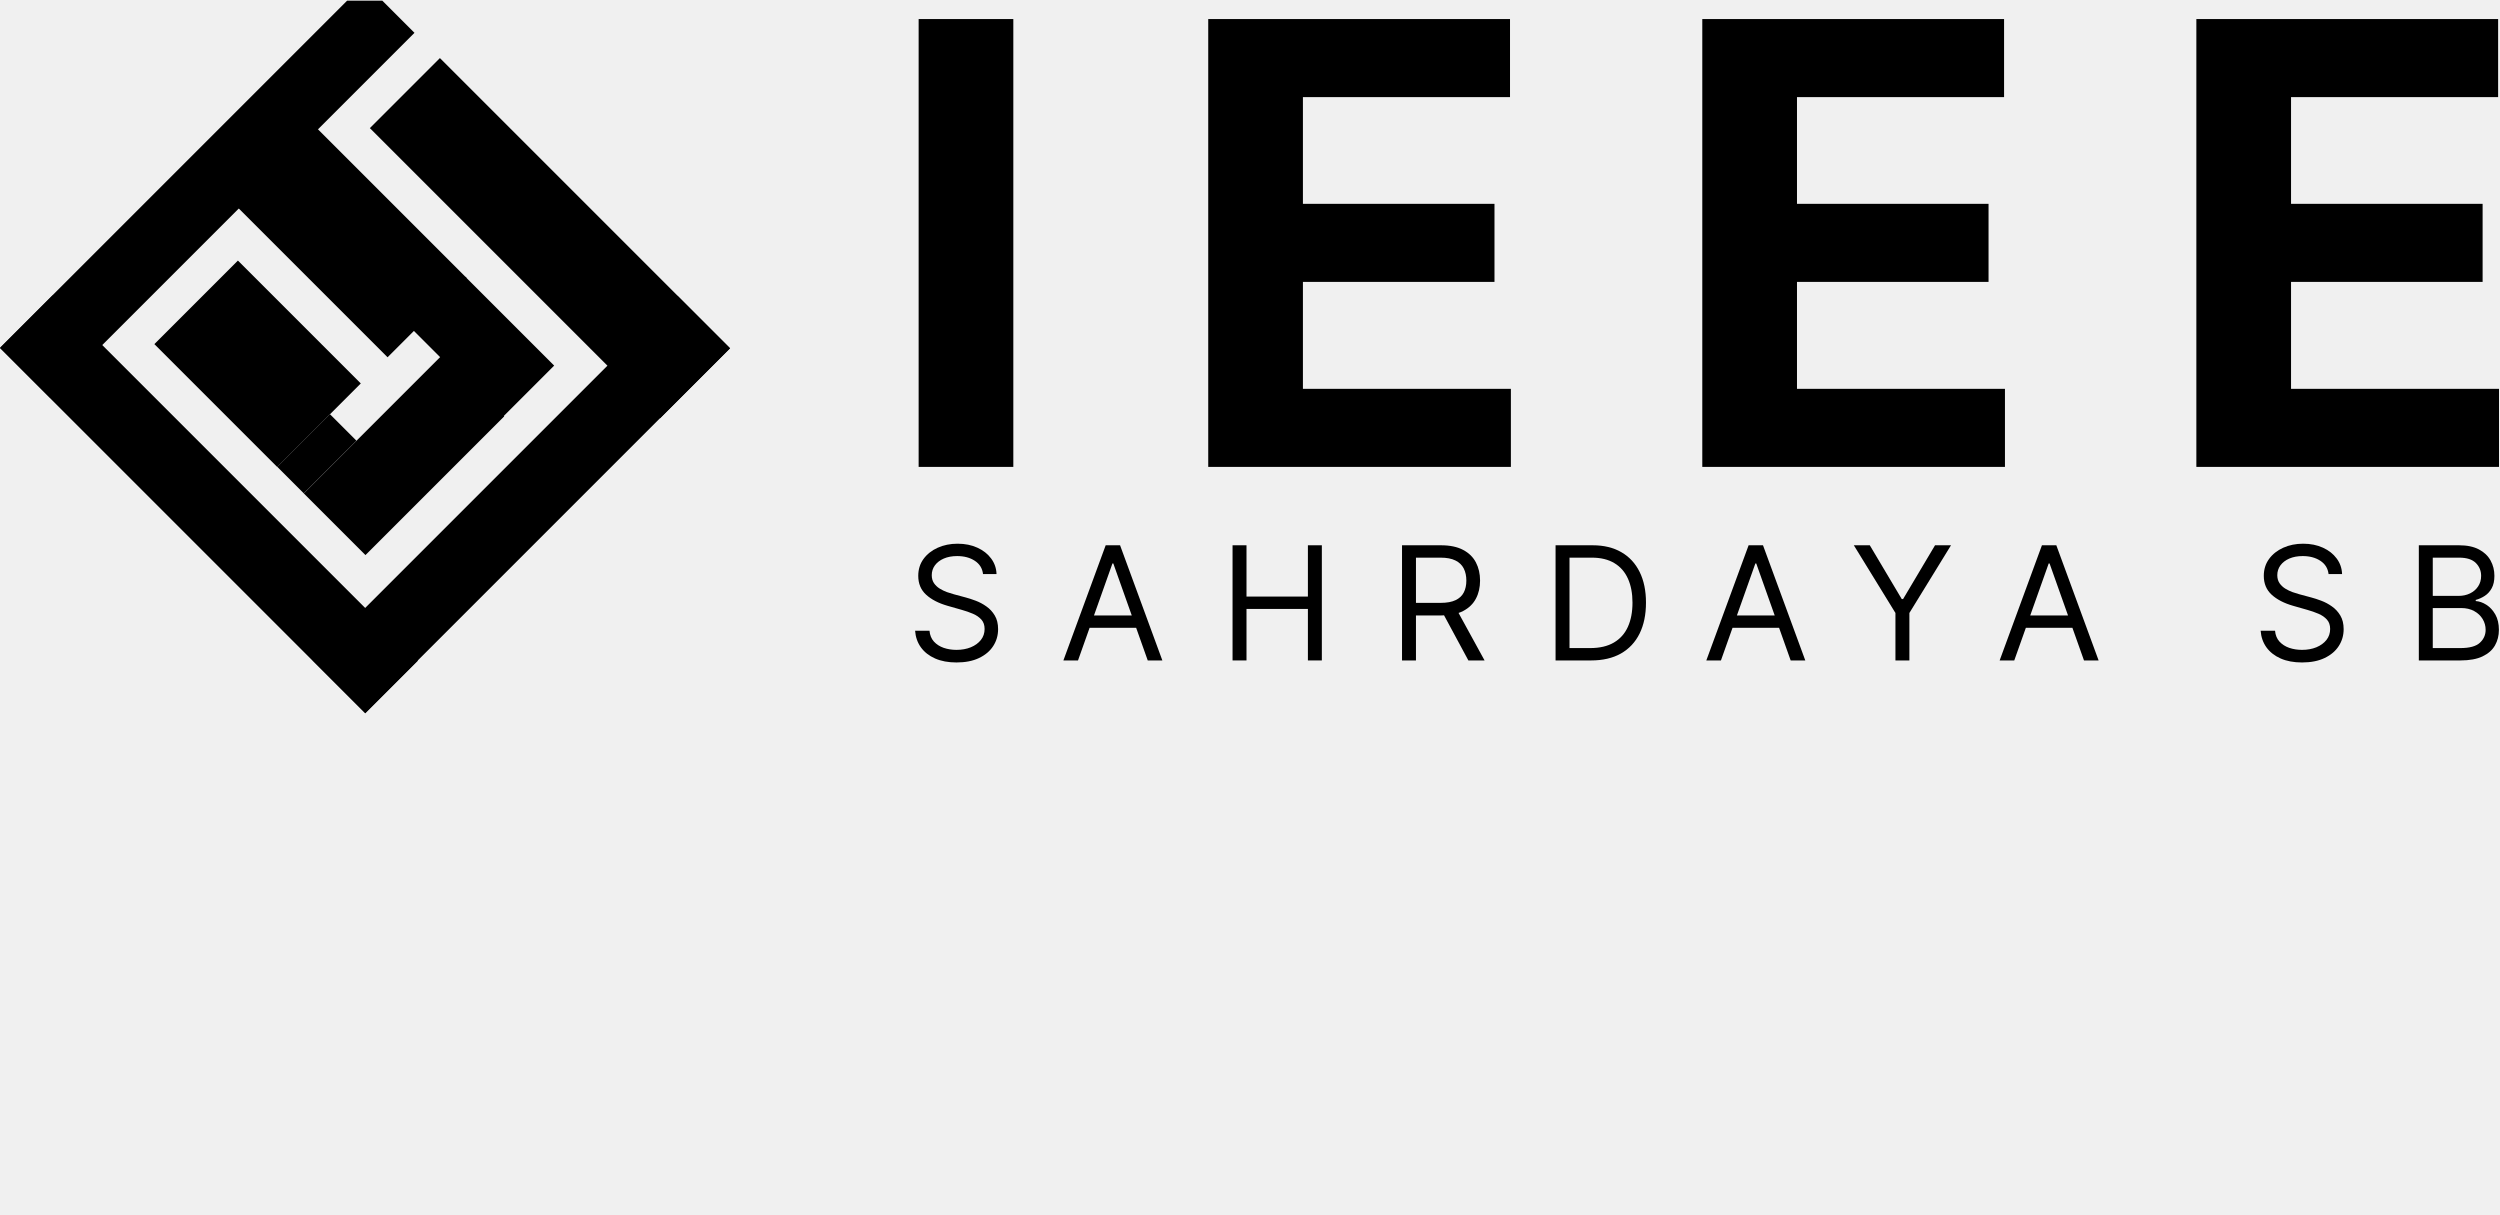
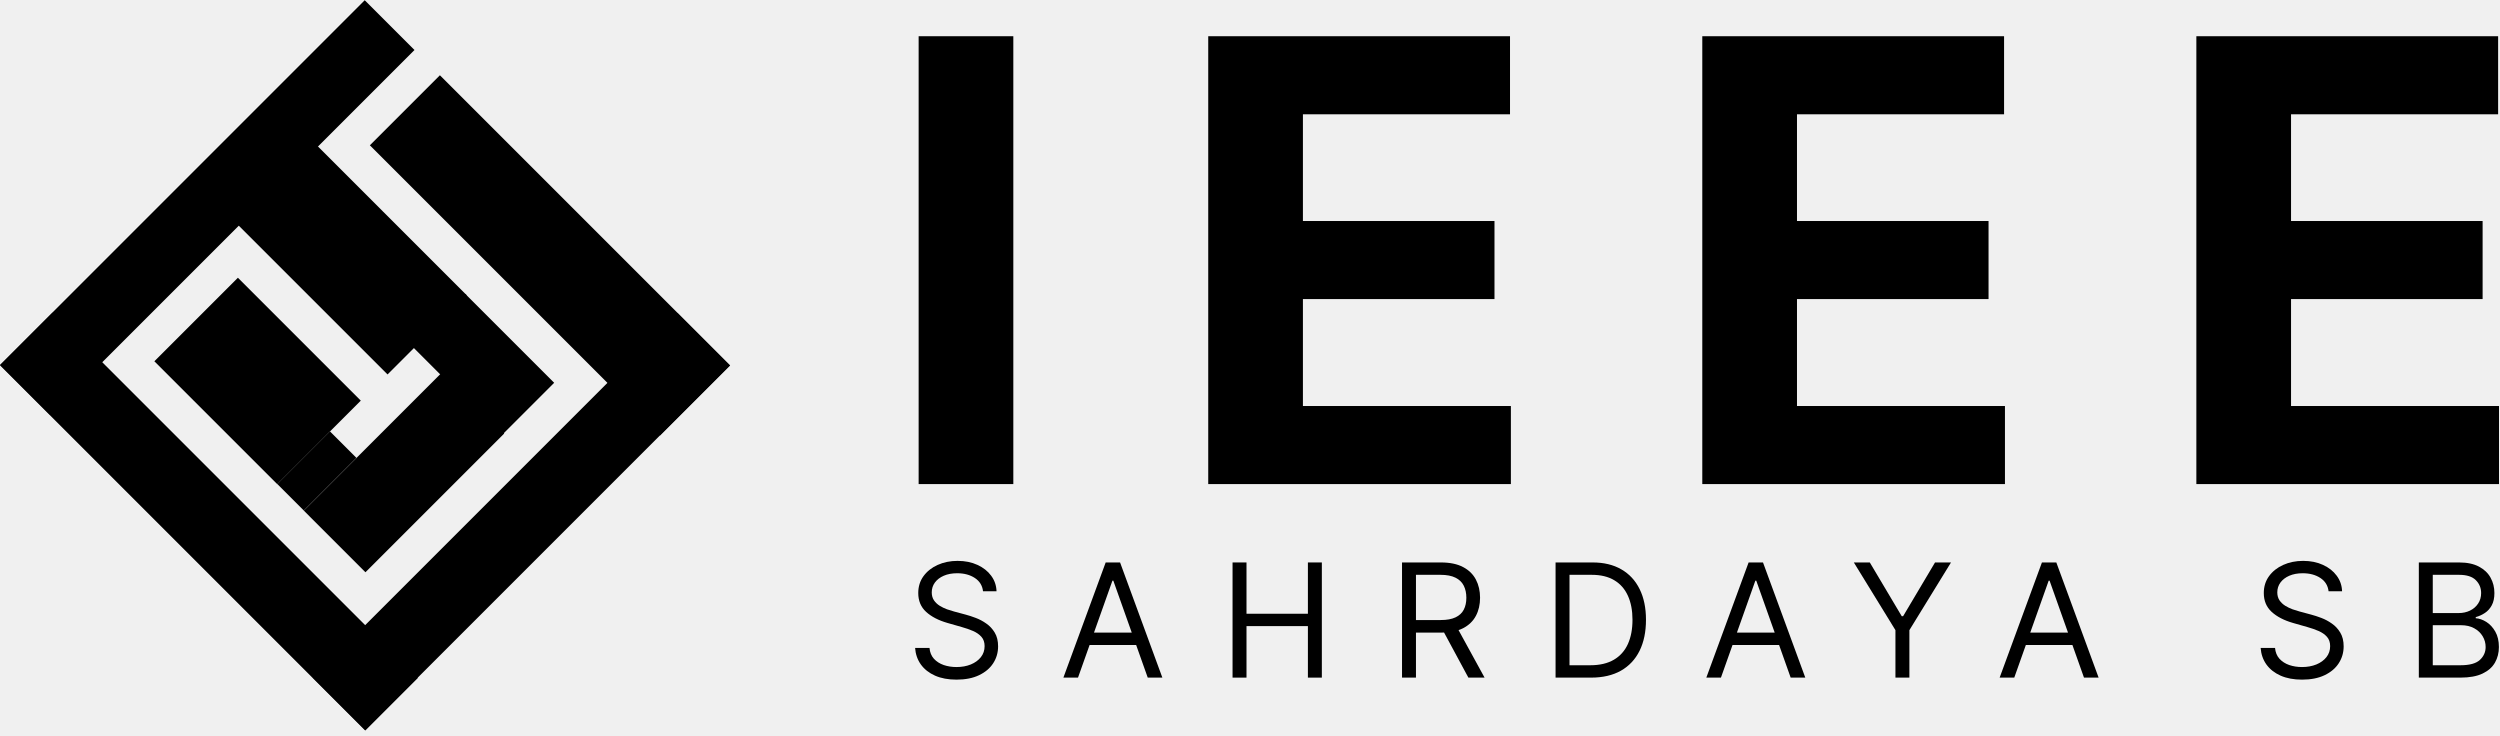
- <svg xmlns="http://www.w3.org/2000/svg" width="284" height="138" viewBox="114 128 284.183 137.94" fill="none">
+ <svg xmlns="http://www.w3.org/2000/svg" width="284" height="83.6" viewBox="114 126 284.183 83.6" fill="none">
  <g clip-path="url(#clip0_0_1)">
    <path d="M114.012 167.446L155.459 126L161.115 131.657L119.669 173.103L114.012 167.446Z" fill="black" />
    <path d="M119.985 161.51L161.504 203.029L155.519 209.014L114 167.495L119.985 161.51Z" fill="black" />
    <path d="M149.551 202.992L191 161.544L196.973 167.517L155.525 208.965L149.551 202.992Z" fill="black" />
    <path d="M148.534 184.015L164.308 168.241L171.317 175.25L155.542 191.024L148.534 184.015Z" fill="black" />
    <path d="M131.547 167.041L141.043 157.545L155.012 171.514L145.516 181.01L131.547 167.041Z" fill="black" />
    <path d="M148.534 184.007L154.518 178.022L151.505 175.009L145.521 180.993L148.534 184.007Z" fill="black" />
    <path d="M164.006 134.528L196.992 167.514L189.03 175.476L156.044 142.49L164.006 134.528Z" fill="black" />
    <path d="M148.536 141.016L167.055 159.536L158.054 168.538L139.534 150.018L148.536 141.016Z" fill="black" />
    <path d="M166.895 159.387L176.993 169.485L170.993 175.486L160.895 165.387L166.895 159.387Z" fill="black" />
    <path d="M229.188 130.091V181H218.425V130.091H229.188Z" fill="black" />
    <path d="M251.344 181V130.091H285.648V138.965H262.107V151.096H283.883V159.97H262.107V172.126H285.747V181H251.344Z" fill="black" />
    <path d="M307.505 181V130.091H341.809V138.965H318.269V151.096H340.044V159.97H318.269V172.126H341.909V181H307.505Z" fill="black" />
    <path d="M363.667 181V130.091H397.97V138.965H374.43V151.096H396.206V159.97H374.43V172.126H398.07V181H363.667Z" fill="black" />
    <path d="M225.744 193.182C225.668 192.534 225.357 192.031 224.811 191.673C224.266 191.315 223.597 191.136 222.804 191.136C222.224 191.136 221.717 191.23 221.283 191.418C220.852 191.605 220.516 191.863 220.273 192.191C220.034 192.519 219.915 192.892 219.915 193.31C219.915 193.659 219.998 193.96 220.164 194.211C220.335 194.458 220.552 194.665 220.816 194.831C221.08 194.993 221.357 195.127 221.647 195.234C221.937 195.336 222.203 195.419 222.446 195.483L223.776 195.841C224.116 195.93 224.496 196.054 224.913 196.212C225.335 196.369 225.738 196.585 226.121 196.857C226.509 197.126 226.829 197.471 227.08 197.893C227.332 198.315 227.457 198.832 227.457 199.446C227.457 200.153 227.272 200.793 226.901 201.364C226.535 201.935 225.998 202.388 225.29 202.725C224.587 203.062 223.733 203.23 222.727 203.23C221.79 203.23 220.978 203.079 220.292 202.776C219.61 202.474 219.073 202.052 218.681 201.511C218.293 200.969 218.074 200.341 218.023 199.625H219.659C219.702 200.119 219.868 200.528 220.158 200.852C220.452 201.172 220.822 201.411 221.27 201.568C221.722 201.722 222.207 201.798 222.727 201.798C223.332 201.798 223.876 201.7 224.357 201.504C224.839 201.304 225.22 201.027 225.501 200.673C225.783 200.315 225.923 199.898 225.923 199.42C225.923 198.986 225.802 198.632 225.559 198.359C225.316 198.087 224.996 197.865 224.6 197.695C224.204 197.524 223.776 197.375 223.315 197.247L221.705 196.787C220.682 196.493 219.872 196.073 219.276 195.528C218.679 194.982 218.381 194.268 218.381 193.386C218.381 192.653 218.579 192.014 218.975 191.469C219.376 190.919 219.913 190.493 220.586 190.19C221.263 189.884 222.02 189.73 222.855 189.73C223.699 189.73 224.449 189.881 225.105 190.184C225.761 190.482 226.281 190.891 226.665 191.411C227.053 191.931 227.257 192.521 227.278 193.182H225.744Z" fill="black" />
    <path d="M236.541 203H234.879L239.686 189.909H241.322L246.129 203H244.467L240.555 191.98H240.453L236.541 203ZM237.154 197.886H243.853V199.293H237.154V197.886Z" fill="black" />
    <path d="M254.108 203V189.909H255.693V195.739H262.673V189.909H264.258V203H262.673V197.145H255.693V203H254.108Z" fill="black" />
    <path d="M273.372 203V189.909H277.795C278.818 189.909 279.658 190.084 280.314 190.433C280.97 190.778 281.456 191.254 281.771 191.859C282.087 192.464 282.244 193.152 282.244 193.923C282.244 194.695 282.087 195.379 281.771 195.975C281.456 196.572 280.972 197.04 280.32 197.381C279.668 197.718 278.835 197.886 277.821 197.886H274.241V196.455H277.77C278.469 196.455 279.031 196.352 279.457 196.148C279.888 195.943 280.199 195.653 280.39 195.278C280.587 194.899 280.685 194.447 280.685 193.923C280.685 193.399 280.587 192.941 280.39 192.549C280.194 192.157 279.881 191.854 279.451 191.641C279.02 191.424 278.452 191.315 277.744 191.315H274.957V203H273.372ZM279.534 197.119L282.756 203H280.915L277.744 197.119H279.534Z" fill="black" />
    <path d="M294.865 203H290.826V189.909H295.044C296.314 189.909 297.401 190.171 298.304 190.695C299.208 191.215 299.9 191.963 300.382 192.939C300.863 193.911 301.104 195.074 301.104 196.429C301.104 197.793 300.861 198.967 300.375 199.951C299.89 200.931 299.182 201.685 298.253 202.214C297.324 202.738 296.195 203 294.865 203ZM292.411 201.594H294.763C295.846 201.594 296.743 201.385 297.454 200.967C298.166 200.55 298.696 199.955 299.046 199.184C299.395 198.413 299.57 197.494 299.57 196.429C299.57 195.372 299.397 194.462 299.052 193.7C298.707 192.933 298.191 192.344 297.505 191.935C296.819 191.522 295.965 191.315 294.942 191.315H292.411V201.594Z" fill="black" />
    <path d="M309.625 203H307.963L312.77 189.909H314.406L319.213 203H317.551L313.639 191.98H313.537L309.625 203ZM310.239 197.886H316.937V199.293H310.239V197.886Z" fill="black" />
    <path d="M324.731 189.909H326.546L330.177 196.02H330.331L333.961 189.909H335.777L331.046 197.605V203H329.461V197.605L324.731 189.909Z" fill="black" />
    <path d="M342.968 203H341.306L346.113 189.909H347.749L352.556 203H350.894L346.982 191.98H346.88L342.968 203ZM343.581 197.886H350.28V199.293H343.581V197.886Z" fill="black" />
    <path d="M378.697 193.182C378.62 192.534 378.309 192.031 377.763 191.673C377.218 191.315 376.549 191.136 375.756 191.136C375.177 191.136 374.67 191.23 374.235 191.418C373.804 191.605 373.468 191.863 373.225 192.191C372.986 192.519 372.867 192.892 372.867 193.31C372.867 193.659 372.95 193.96 373.116 194.211C373.287 194.458 373.504 194.665 373.768 194.831C374.032 194.993 374.309 195.127 374.599 195.234C374.889 195.336 375.155 195.419 375.398 195.483L376.728 195.841C377.069 195.93 377.448 196.054 377.866 196.212C378.287 196.369 378.69 196.585 379.074 196.857C379.461 197.126 379.781 197.471 380.032 197.893C380.284 198.315 380.41 198.832 380.41 199.446C380.41 200.153 380.224 200.793 379.853 201.364C379.487 201.935 378.95 202.388 378.243 202.725C377.54 203.062 376.685 203.23 375.679 203.23C374.742 203.23 373.93 203.079 373.244 202.776C372.562 202.474 372.025 202.052 371.633 201.511C371.246 200.969 371.026 200.341 370.975 199.625H372.611C372.654 200.119 372.82 200.528 373.11 200.852C373.404 201.172 373.775 201.411 374.222 201.568C374.674 201.722 375.16 201.798 375.679 201.798C376.285 201.798 376.828 201.7 377.309 201.504C377.791 201.304 378.172 201.027 378.454 200.673C378.735 200.315 378.875 199.898 378.875 199.42C378.875 198.986 378.754 198.632 378.511 198.359C378.268 198.087 377.949 197.865 377.552 197.695C377.156 197.524 376.728 197.375 376.268 197.247L374.657 196.787C373.634 196.493 372.824 196.073 372.228 195.528C371.631 194.982 371.333 194.268 371.333 193.386C371.333 192.653 371.531 192.014 371.927 191.469C372.328 190.919 372.865 190.493 373.538 190.19C374.216 189.884 374.972 189.73 375.807 189.73C376.651 189.73 377.401 189.881 378.057 190.184C378.714 190.482 379.233 190.891 379.617 191.411C380.005 191.931 380.209 192.521 380.231 193.182H378.697Z" fill="black" />
    <path d="M388.956 203V189.909H393.533C394.445 189.909 395.197 190.067 395.789 190.382C396.381 190.693 396.822 191.113 397.112 191.641C397.402 192.165 397.547 192.747 397.547 193.386C397.547 193.949 397.447 194.413 397.246 194.78C397.05 195.146 396.79 195.436 396.467 195.649C396.147 195.862 395.8 196.02 395.425 196.122V196.25C395.825 196.276 396.228 196.416 396.633 196.672C397.038 196.928 397.376 197.294 397.649 197.771C397.922 198.249 398.058 198.832 398.058 199.523C398.058 200.179 397.909 200.769 397.611 201.293C397.312 201.817 396.842 202.233 396.198 202.54C395.555 202.847 394.717 203 393.686 203H388.956ZM390.541 201.594H393.686C394.722 201.594 395.457 201.393 395.891 200.993C396.33 200.588 396.55 200.098 396.55 199.523C396.55 199.08 396.437 198.67 396.211 198.295C395.985 197.916 395.663 197.614 395.246 197.388C394.828 197.158 394.334 197.043 393.763 197.043H390.541V201.594ZM390.541 195.662H393.482C393.959 195.662 394.389 195.568 394.773 195.381C395.16 195.193 395.467 194.929 395.693 194.588C395.923 194.247 396.038 193.847 396.038 193.386C396.038 192.811 395.838 192.323 395.437 191.923C395.037 191.518 394.402 191.315 393.533 191.315H390.541V195.662Z" fill="black" />
  </g>
  <defs>
    <clipPath id="clip0_0_1">
-       <rect width="284.183" height="137.94" fill="white" transform="translate(114 128)" />
+       <rect width="284.183" height="83.6" fill="white" transform="translate(114 126)" />
    </clipPath>
  </defs>
</svg>
